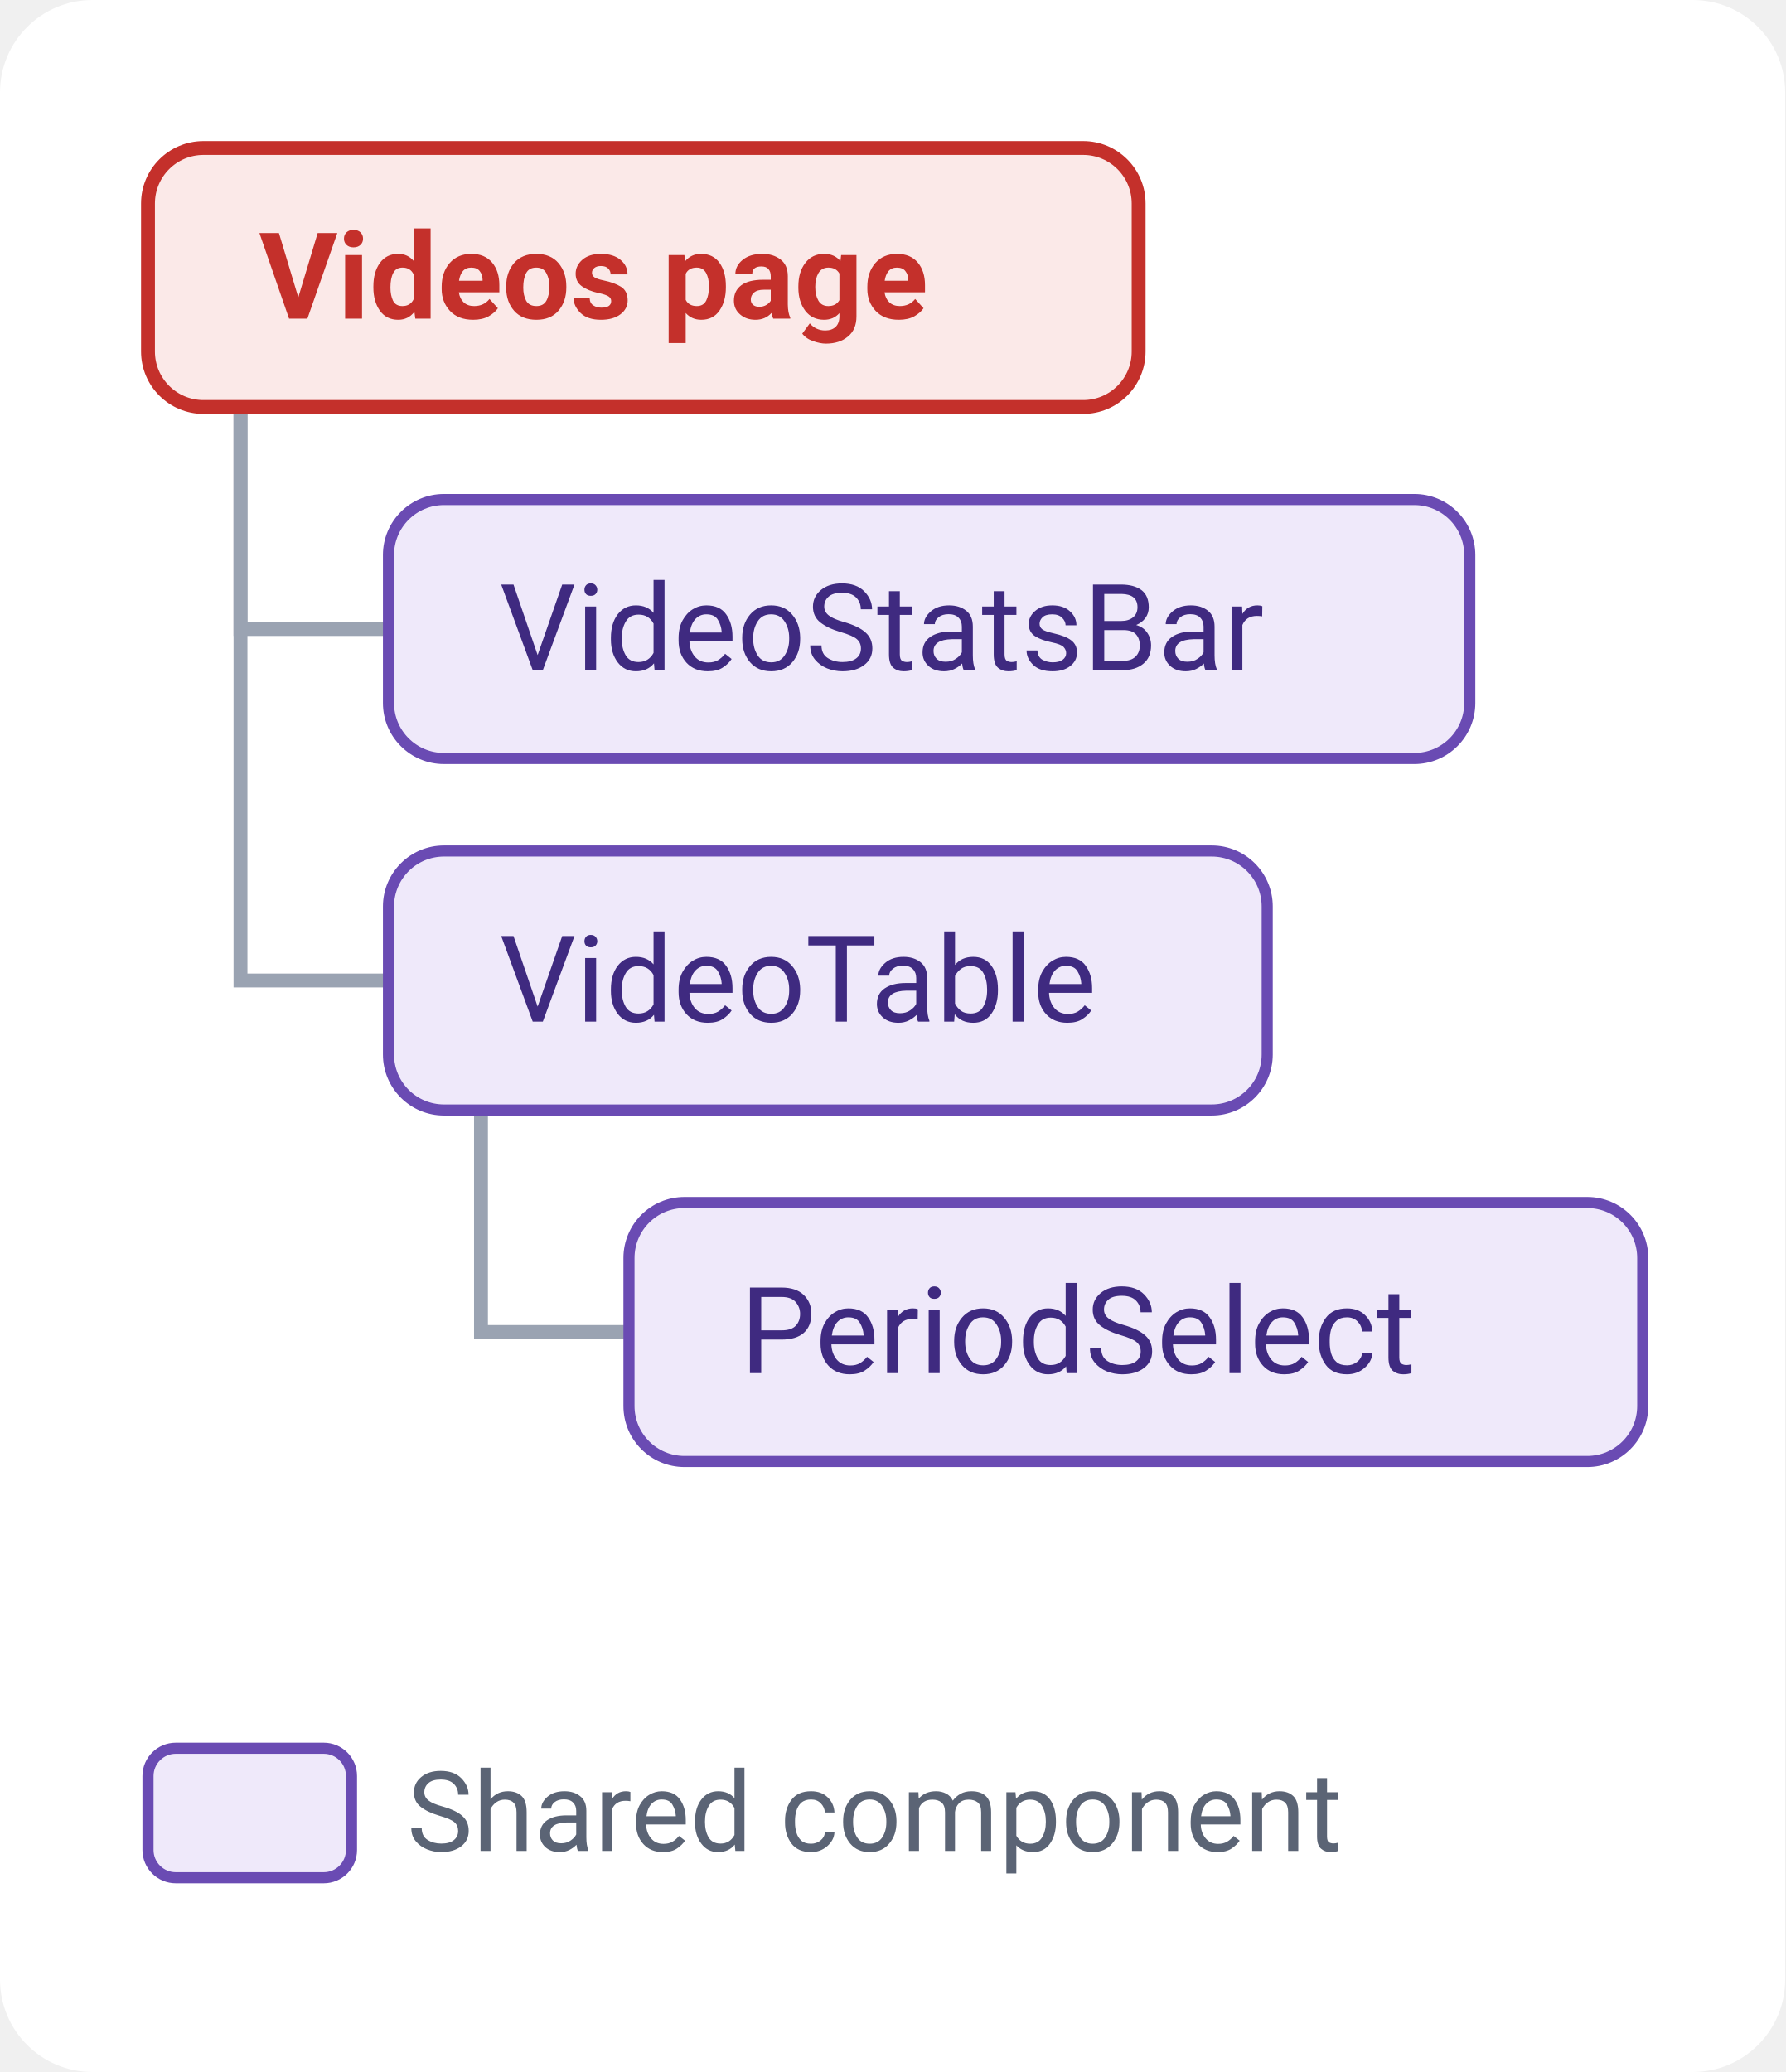
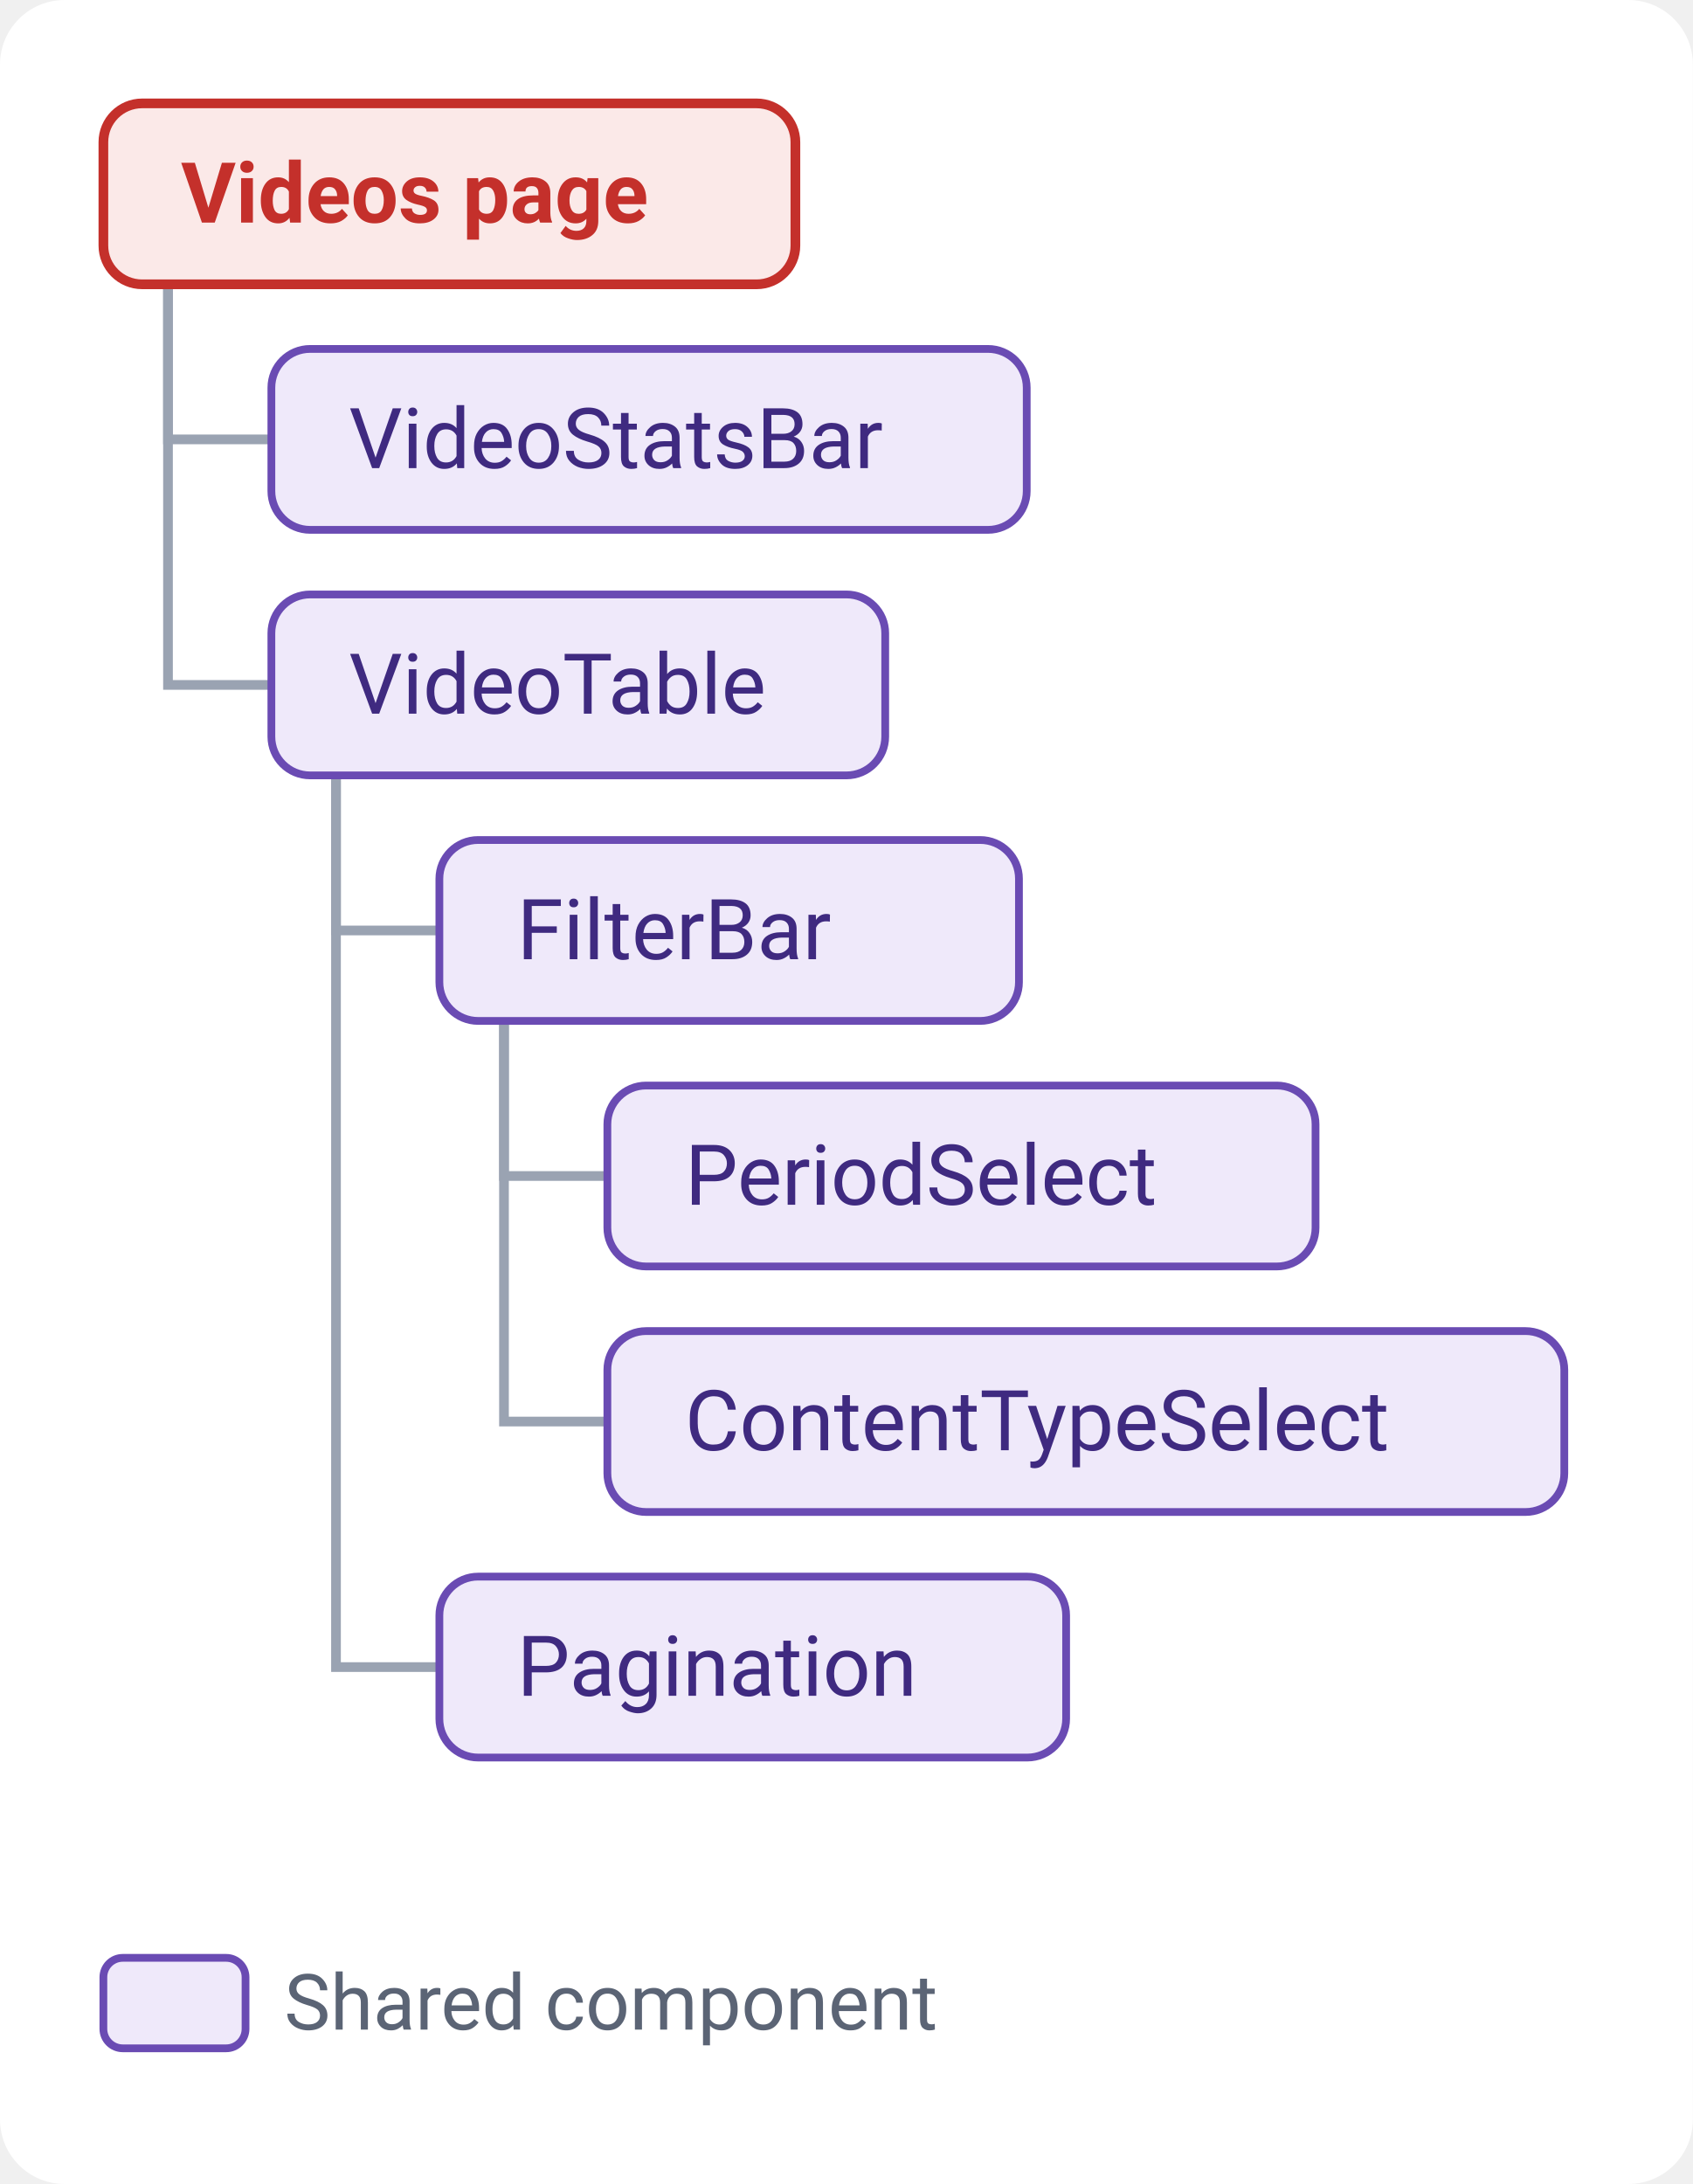
- <svg xmlns="http://www.w3.org/2000/svg" width="193" height="224" viewBox="0 0 193 224" role="img" aria-label="Components on the Videos page">
+ <svg xmlns="http://www.w3.org/2000/svg" width="262" height="338" viewBox="0 0 262 338" role="img" aria-label="Components on the Videos page">
  <style>
  .bg { fill: #ffffff; }
  text { font-family: system-ui, -apple-system, "Segoe UI", Roboto, Arial, sans-serif; font-size: 13px; dominant-baseline: central; }
  .edge { fill: none; stroke: #9aa3b2; stroke-width: 1.5; }
  .note { font-size: 12px; fill: #5b6475; }
  .page rect { fill: #fbe9e8; stroke: #c4302b; stroke-width: 1.5; }
  .page text { fill: #c4302b; font-weight: 700; }
  .tab rect { fill: #e6effa; stroke: #2f6fb3; stroke-width: 1.2; }
  .tab text { fill: #1f4f85; font-weight: 600; }
  .sub rect { fill: #f3f7fc; stroke: #7da3cf; stroke-width: 1; stroke-dasharray: 4 3; }
  .sub text { fill: #1f4f85; }
  .comp rect { fill: #efe9fa; stroke: #6a4bb3; stroke-width: 1.2; }
  .comp text { fill: #3f2a80; }
  .local rect { fill: #f0f2f5; stroke: #8a93a3; stroke-width: 1; stroke-dasharray: 4 3; }
  .local text { fill: #1c2330; font-style: italic; }
  g rect.badge { fill: #ffffff; stroke: #9aa3b2; stroke-width: 1; stroke-dasharray: none; }
  g text.badge-text { font-size: 10px; font-weight: 700; font-style: normal; fill: #5b6475; text-anchor: middle; }
  .legend-text { font-size: 12px; fill: #5b6475; }
  @media (prefers-color-scheme: dark) {
    .bg { fill: #1a1f27; }
    .edge { stroke: #5b6475; }
    .note, .legend-text { fill: #9aa3b2; }
    .page rect { fill: #3a1e1d; stroke: #ff6b63; } .page text { fill: #ff8a80; }
    .tab rect { fill: #1b2a3d; stroke: #7db3ef; } .tab text { fill: #a9cdf5; }
    .sub rect { fill: #17212e; stroke: #4f79a8; } .sub text { fill: #a9cdf5; }
    .comp rect { fill: #2a2340; stroke: #b9a2f5; } .comp text { fill: #d6c9fb; }
    .local rect { fill: #222833; stroke: #6b7486; } .local text { fill: #e6e9ef; }
    g rect.badge { fill: #1a1f27; stroke: #5b6475; } g text.badge-text { fill: #9aa3b2; }
  }
</style>
-   <rect class="bg" width="193" height="224" rx="10" />
+   <rect class="bg" width="262" height="338" rx="10" />
  <path class="edge" d="M26.0,44.0 V68.0 H42.0" />
  <path class="edge" d="M26.0,44.0 V106.0 H42.0" />
  <path class="edge" d="M52.0,120.0 V144.0 H68.0" />
+   <path class="edge" d="M78.0,158.0 V182.0 H94.0" />
+   <path class="edge" d="M78.0,158.0 V220.0 H94.0" />
+   <path class="edge" d="M52.0,120.0 V258.0 H68.0" />
  <g class="page">
    <rect x="16.0" y="16.0" width="107.1" height="28" rx="6" />
    <text x="28.0" y="30.0">Videos page</text>
  </g>
  <g class="comp">
    <rect x="42.0" y="54.0" width="116.9" height="28" rx="6" />
    <text x="54.0" y="68.0">VideoStatsBar</text>
  </g>
  <g class="comp">
    <rect x="42.0" y="92.0" width="95.0" height="28" rx="6" />
    <text x="54.0" y="106.0">VideoTable</text>
  </g>
  <g class="comp">
-     <rect x="68.0" y="130.0" width="109.6" height="28" rx="6" />
-     <text x="80.0" y="144.0">PeriodSelect</text>
+     <rect x="68.0" y="130.0" width="89.7" height="28" rx="6" />
+     <text x="80.0" y="144.0">FilterBar</text>
+   </g>
+   <g class="comp">
+     <rect x="94.0" y="168.0" width="109.6" height="28" rx="6" />
+     <text x="106.0" y="182.0">PeriodSelect</text>
+   </g>
+   <g class="comp">
+     <rect x="94.0" y="206.0" width="148.1" height="28" rx="6" />
+     <text x="106.0" y="220.0">ContentTypeSelect</text>
+   </g>
+   <g class="comp">
+     <rect x="68.0" y="244.0" width="97.0" height="28" rx="6" />
+     <text x="80.0" y="258.0">Pagination</text>
  </g>
  <g aria-hidden="true">
    <g class="comp">
-       <rect x="16.0" y="189" width="22" height="14" rx="3" />
+       <rect x="16.0" y="303" width="22" height="14" rx="3" />
    </g>
-     <text class="legend-text" x="44.0" y="196">Shared component</text>
+     <text class="legend-text" x="44.0" y="310">Shared component</text>
  </g>
</svg>
